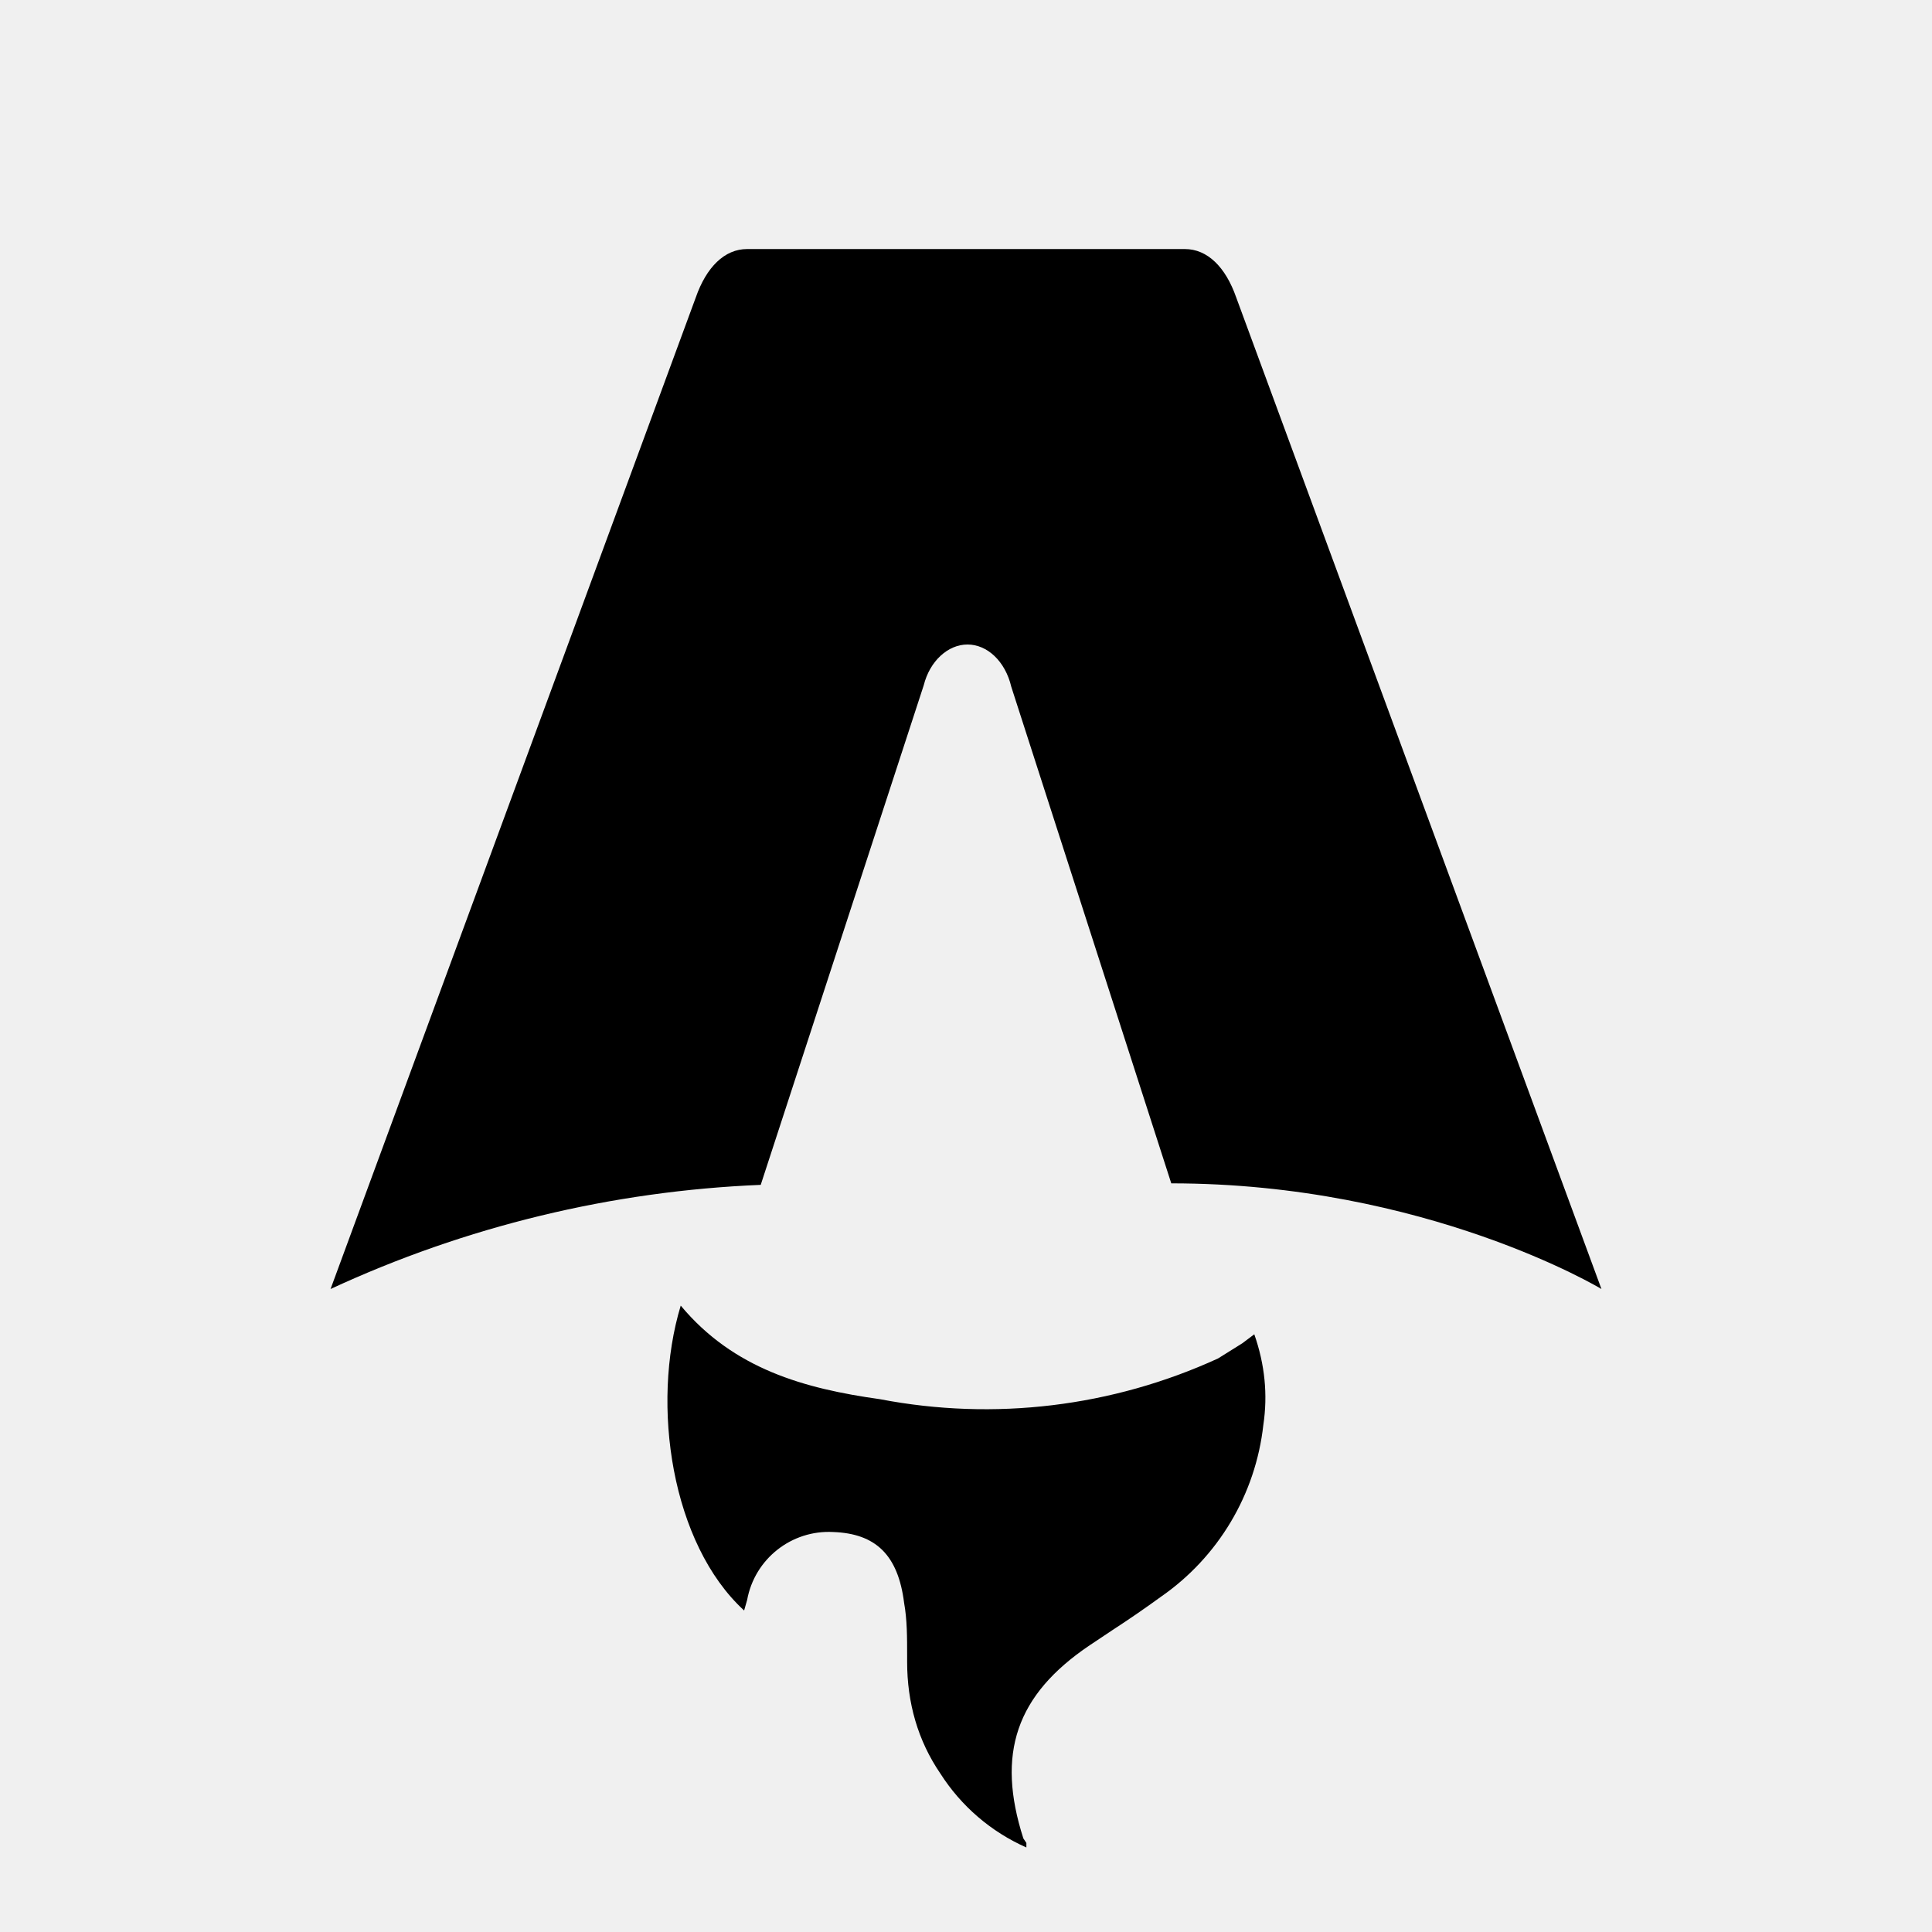
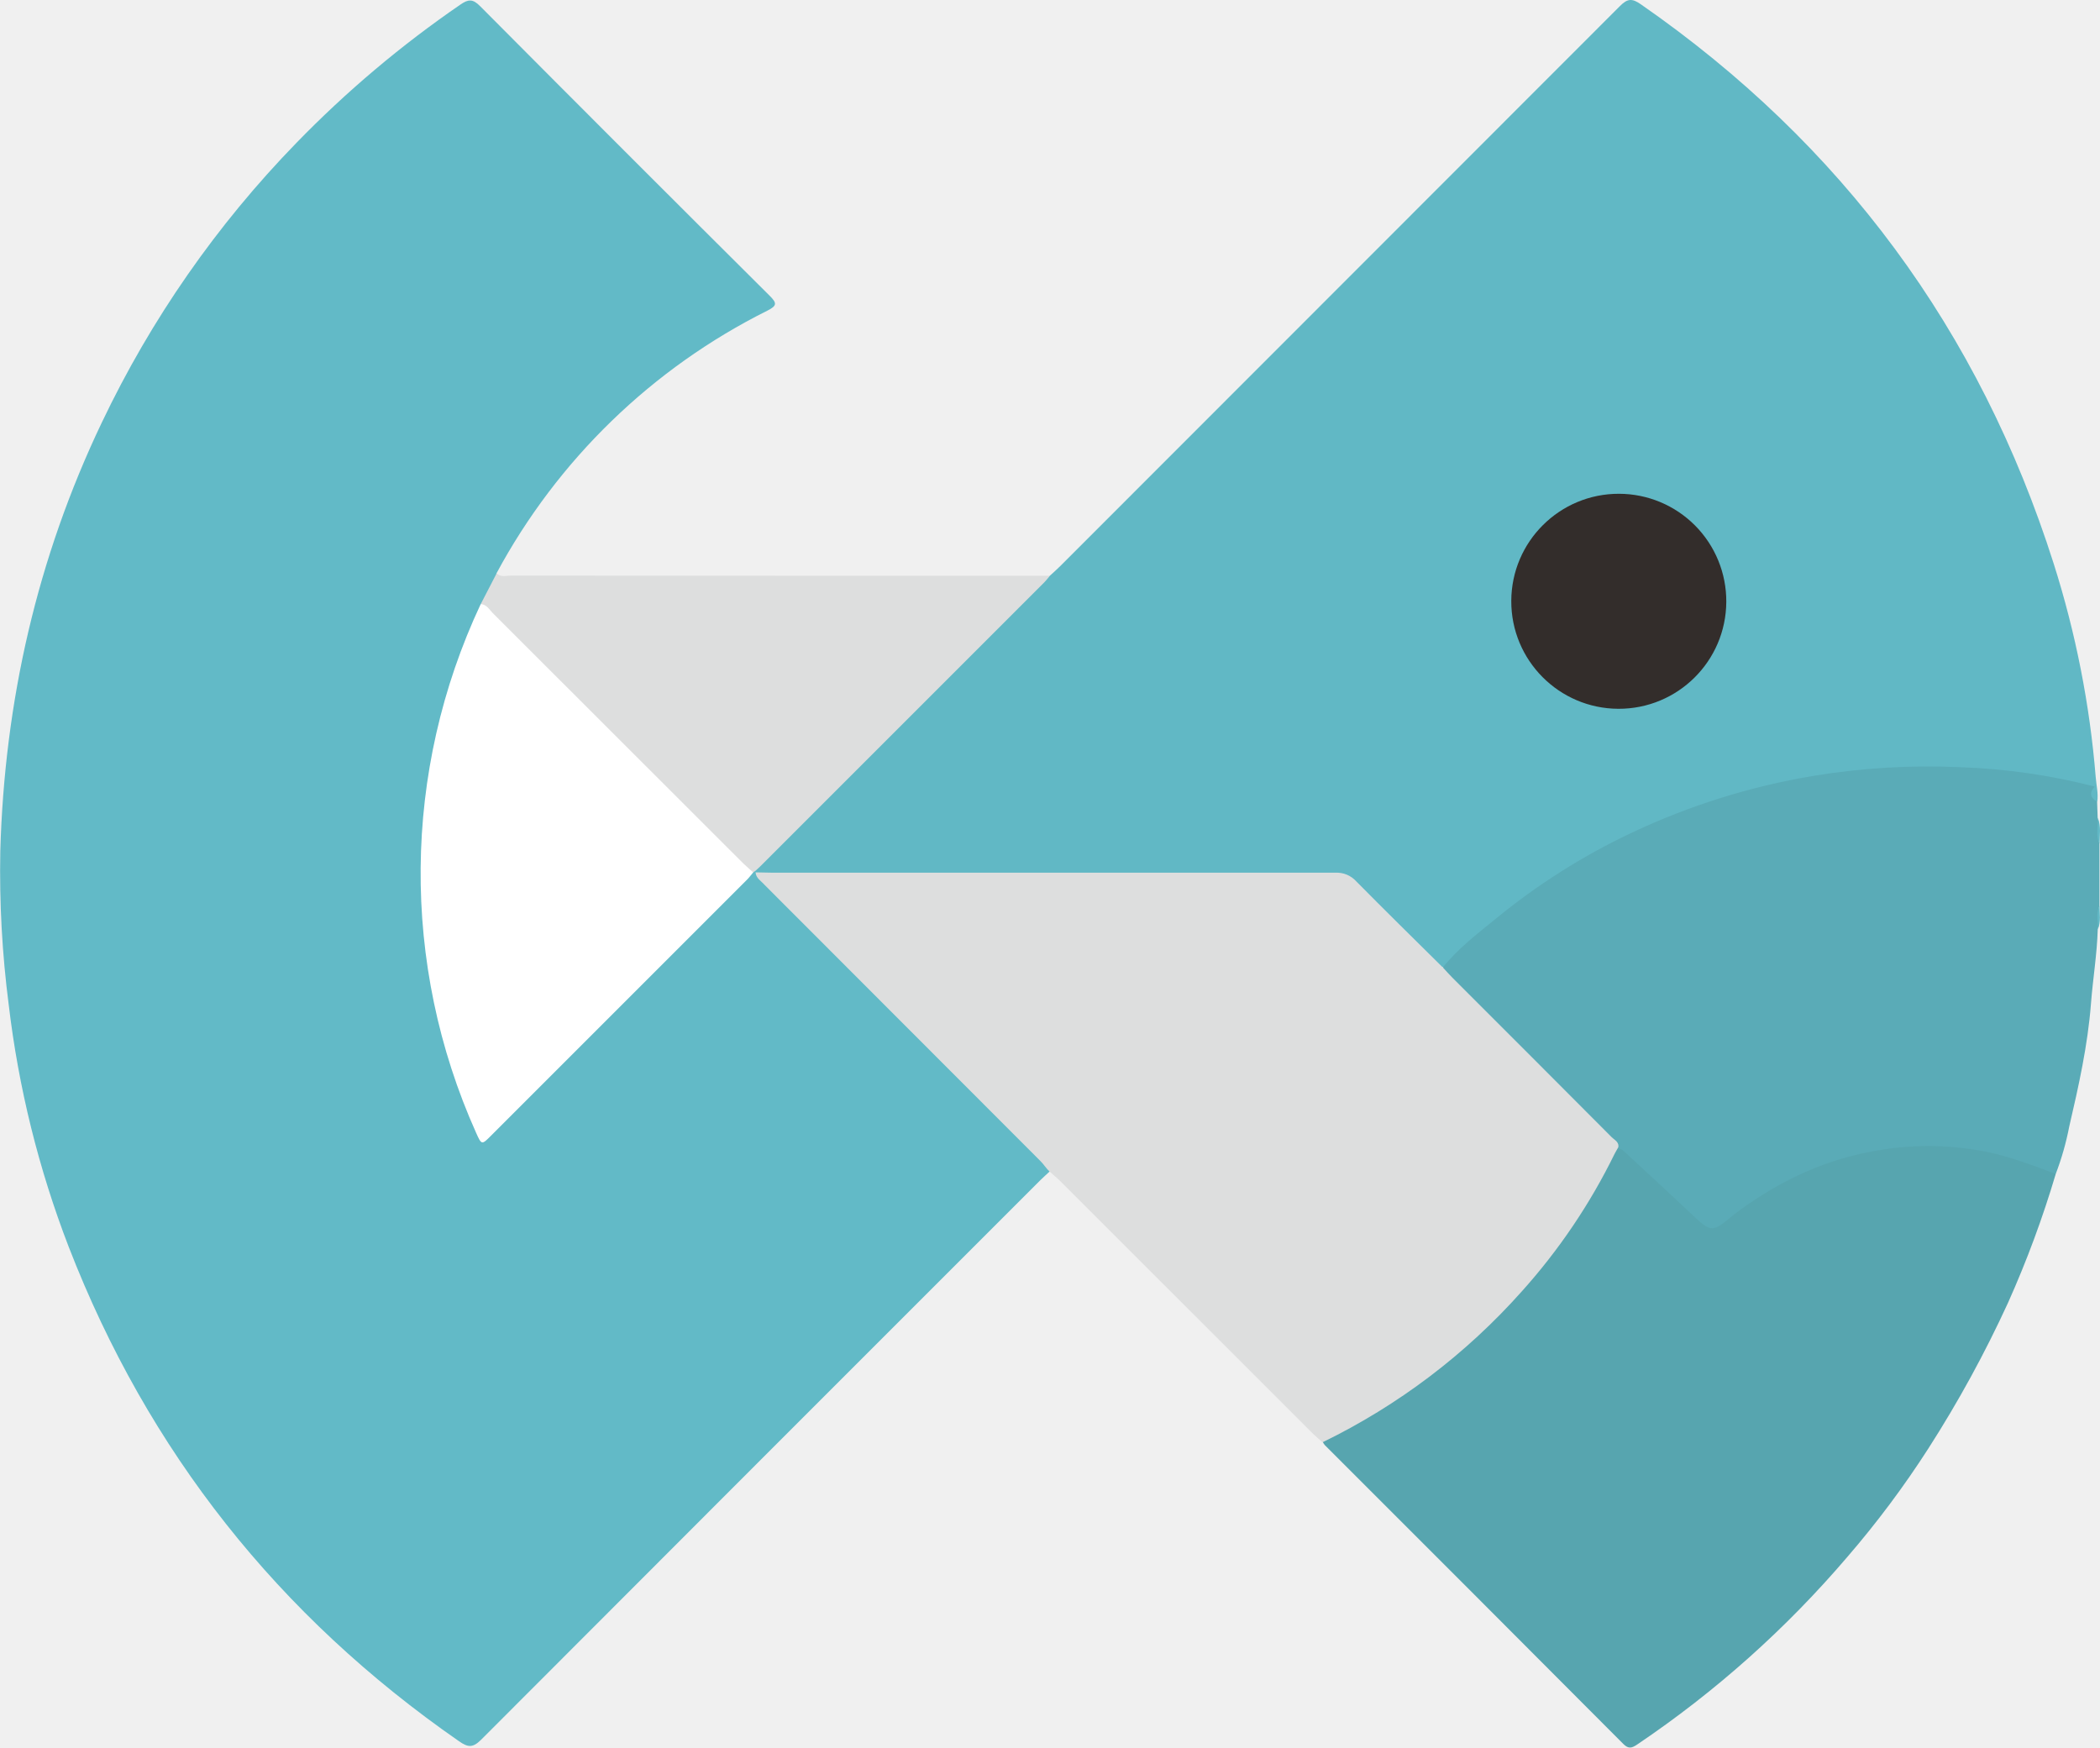
- <svg xmlns="http://www.w3.org/2000/svg" fill="none" viewBox="0 0 128 128">
-   <path d="M50.4 78.5a75.1 75.1 0 0 0-28.5 6.9l24.2-65.7c.7-2 1.9-3.2 3.4-3.2h29c1.5 0 2.7 1.2 3.4 3.2l24.2 65.7s-11.6-7-28.5-7L67 45.5c-.4-1.7-1.6-2.8-2.9-2.8-1.3 0-2.5 1.1-2.9 2.7L50.4 78.5Zm-1.1 28.2Zm-4.2-20.2c-2 6.6-.6 15.8 4.2 20.2a17.5 17.5 0 0 1 .2-.7 5.5 5.5 0 0 1 5.7-4.5c2.8.1 4.3 1.5 4.7 4.7.2 1.1.2 2.3.2 3.5v.4c0 2.7.7 5.2 2.2 7.4a13 13 0 0 0 5.7 4.9v-.3l-.2-.3c-1.8-5.6-.5-9.5 4.4-12.8l1.5-1a73 73 0 0 0 3.2-2.2 16 16 0 0 0 6.8-11.4c.3-2 .1-4-.6-6l-.8.6-1.6 1a37 37 0 0 1-22.4 2.7c-5-.7-9.7-2-13.2-6.2Z" />
-   <style>
-         path { fill: #000; }
-         @media (prefers-color-scheme: dark) {
-             path { fill: #FFF; }
-         }
-     </style>
+ <svg xmlns="http://www.w3.org/2000/svg" viewBox="0 0 494.39 411.4">
+   <defs>
+     <style>.a{fill:#62bac7;}.b{fill:#61b8c5;}.c{fill:#dddede;}.d{fill:#57a5af;}.e{fill:#5aabb7;}.f{fill:#fff;}.g{fill:#332d2b;}</style>
+   </defs>
+   <path class="a" d="M250,320.37c-.74.69-1.5,1.36-2.22,2.07Q181.9,388.29,116.12,454.18c-2,2-3.13,1.83-5.21.39C68.44,425.1,37.68,386.36,19,338.15a235.08,235.08,0,0,1-14.12-57A244.41,244.41,0,0,1,2.9,245c1-35.28,8.66-69,23.9-100.91A246.18,246.18,0,0,1,72.6,78.27a254.55,254.55,0,0,1,38.66-32.6c1.86-1.28,2.9-1.31,4.58.38q34,34.19,68.19,68.2c1.75,1.74,1.74,2.35-.55,3.51a146.84,146.84,0,0,0-63.77,61.85c-.11,3-2.09,5.2-3.19,7.77a141.07,141.07,0,0,0-12.36,41,149.3,149.3,0,0,0,4.57,64.38A168.08,168.08,0,0,0,115,309.6c1.38,3.24,1.55,3.3,4,.85q16.17-16.15,32.32-32.32c9.39-9.42,18.86-18.75,28.17-28.25a1.73,1.73,0,0,1,1.1-.58,1.62,1.62,0,0,1,.62.51,12.94,12.94,0,0,0,2.83,3.38q31.92,31.94,63.84,63.89C248.76,318,250.22,318.66,250,320.37Z" transform="translate(-2.83 -44.62)" />
+   <path class="b" d="M180.71,250c0-.14,0-.28,0-.41.11-1.24,1.11-1.88,1.87-2.64q32.28-32.31,64.57-64.6a11.91,11.91,0,0,1,2.83-2.17c.81-.75,1.65-1.48,2.43-2.26Q318.33,112,384.19,46.06c1.8-1.81,2.86-1.87,4.93-.43q71,49.29,97.19,131.66a226.59,226.59,0,0,1,9.9,50.29c.15,1.93.64,3.83.37,5.78a1.58,1.58,0,0,1-1.9-1.55c-.08-1.82-1.32-1.92-2.61-2.21a158.47,158.47,0,0,0-43.4-3.72c-36.79,2-69.31,14.88-97.29,38.95-2.3,2-4.63,3.94-6.8,6.08-.7.7-1.38,1.54-2.56,1.43a8.44,8.44,0,0,1-3.25-2.51c-5.3-5.28-10.66-10.49-15.83-15.89a9.6,9.6,0,0,0-7.56-3.15q-64.8.11-129.6,0C184.06,250.82,182.24,251.22,180.71,250Z" transform="translate(-2.83 -44.62)" />
+   <path class="c" d="M180.71,250c1.38,0,2.77.08,4.15.08q66.18,0,132.37,0a6.16,6.16,0,0,1,4.86,2c6.74,6.83,13.59,13.55,20.41,20.3,1.15,0,1.75.94,2.45,1.64q18.78,18.74,37.51,37.5c1,1,2.37,1.94,1.65,3.75a143.51,143.51,0,0,1-26.8,38.36,152.22,152.22,0,0,1-39.72,29.65c-1,.53-2,1.42-3.33.95-.75-.67-1.54-1.31-2.26-2q-29.78-29.78-59.56-59.54c-.78-.78-1.64-1.47-2.47-2.21s-1.39-1.71-2.16-2.48q-32.52-32.53-65-65.07C182,252,180.8,251.37,180.71,250Z" transform="translate(-2.83 -44.62)" />
+   <path class="d" d="M314.26,384.14a151.58,151.58,0,0,0,46.81-35.46,141.56,141.56,0,0,0,21.86-32.38c.24-.49.54-.95.8-1.43,1.37-.74,2.07.41,2.79,1.12,5,4.84,10.44,9.09,15.26,14.07a23,23,0,0,0,2.38,1.9c1.58,1.24,3,1.06,4.45-.24a72.68,72.68,0,0,1,27.23-15,69.85,69.85,0,0,1,48.23,2.43A5.14,5.14,0,0,1,486.8,321a244.17,244.17,0,0,1-11.22,30.3,278.07,278.07,0,0,1-18.75,34.31,225.84,225.84,0,0,1-19.05,25.51,245.17,245.17,0,0,1-49.52,44.21c-1.25.85-2.05,1.09-3.27-.14q-35.1-35.22-70.27-70.35A4.05,4.05,0,0,1,314.26,384.14Z" transform="translate(-2.83 -44.62)" />
+   <path class="e" d="M486.8,321c-5.41-2-10.78-4.1-16.49-5.25a70,70,0,0,0-27,0c-12.11,2.26-22.74,7.58-32.46,14.95l-.43.36c-4.41,3.73-4.85,3.66-9.1-.36-5.34-5.06-10.76-10-16.13-15a2.19,2.19,0,0,0-1.44-.73c.45-1.43-.8-1.93-1.52-2.65q-18.7-18.78-37.46-37.51c-.78-.78-1.5-1.61-2.25-2.42,3.52-4.44,8-7.84,12.34-11.38a153.7,153.7,0,0,1,32.1-20.33,162.68,162.68,0,0,1,42.74-13.39,166,166,0,0,1,34.61-2.05A146.75,146.75,0,0,1,496,229.81c-1.46,1.53-1,2.67.54,3.55.05,1.26.09,2.52.13,3.79.6,2-.12,4.14.42,6.17q0,7.25,0,14.47c-.53,1.84.18,3.78-.4,5.62-.17,5.84-1.14,11.62-1.59,17.42-.76,9.88-2.9,19.46-5.13,29.05A66.36,66.36,0,0,1,486.8,321Z" transform="translate(-2.83 -44.62)" />
+   <path class="c" d="M250,180.17c-.41.49-.78,1-1.24,1.47q-33.5,33.51-67,67c-.33.33-.69.62-1,.93l-.59.43c-1.24.27-1.84-.7-2.52-1.39q-30.41-30.33-60.76-60.71c-.33-.33-.57-.73-.88-1.07q1.88-3.61,3.74-7.23c1,1,2.29.53,3.43.53Q186.56,180.19,250,180.17Z" transform="translate(-2.83 -44.62)" />
+   <path class="b" d="M497.13,243.32c-1-2-.29-4.11-.42-6.17C497.5,239.16,497.13,241.26,497.13,243.32Z" transform="translate(-2.83 -44.62)" />
+   <path class="b" d="M496.72,263.41c.09-1.88-.51-3.8.4-5.62C497.1,259.67,497.49,261.58,496.72,263.41Z" transform="translate(-2.83 -44.62)" />
+   <path class="f" d="M116,186.84c1.39.08,2,1.26,2.8,2.08q29.47,29.42,58.91,58.87c.78.78,1.63,1.48,2.45,2.22-.54.62-1,1.28-1.61,1.86L118.42,312c-2.18,2.19-2.21,2.2-3.51-.7A149.24,149.24,0,0,1,116,186.84Z" transform="translate(-2.83 -44.62)" />
+   <path class="g" d="M409.24,186.3A25.31,25.31,0,1,1,384,160.87,25.3,25.3,0,0,1,409.24,186.3Z" transform="translate(-2.83 -44.62)" />
</svg>
